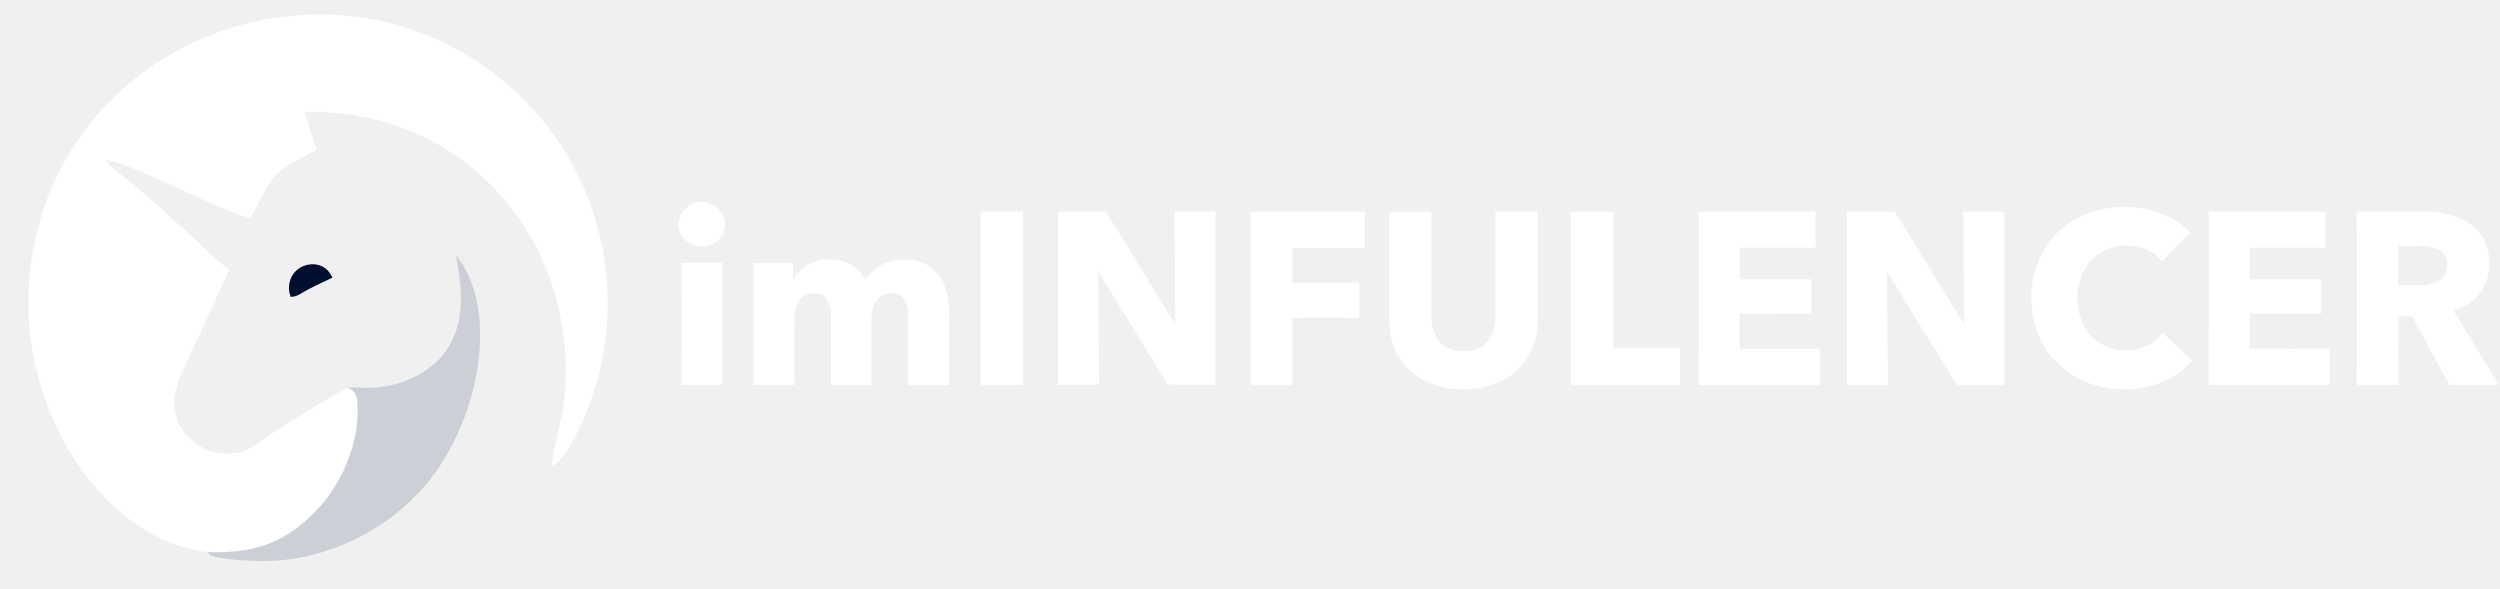
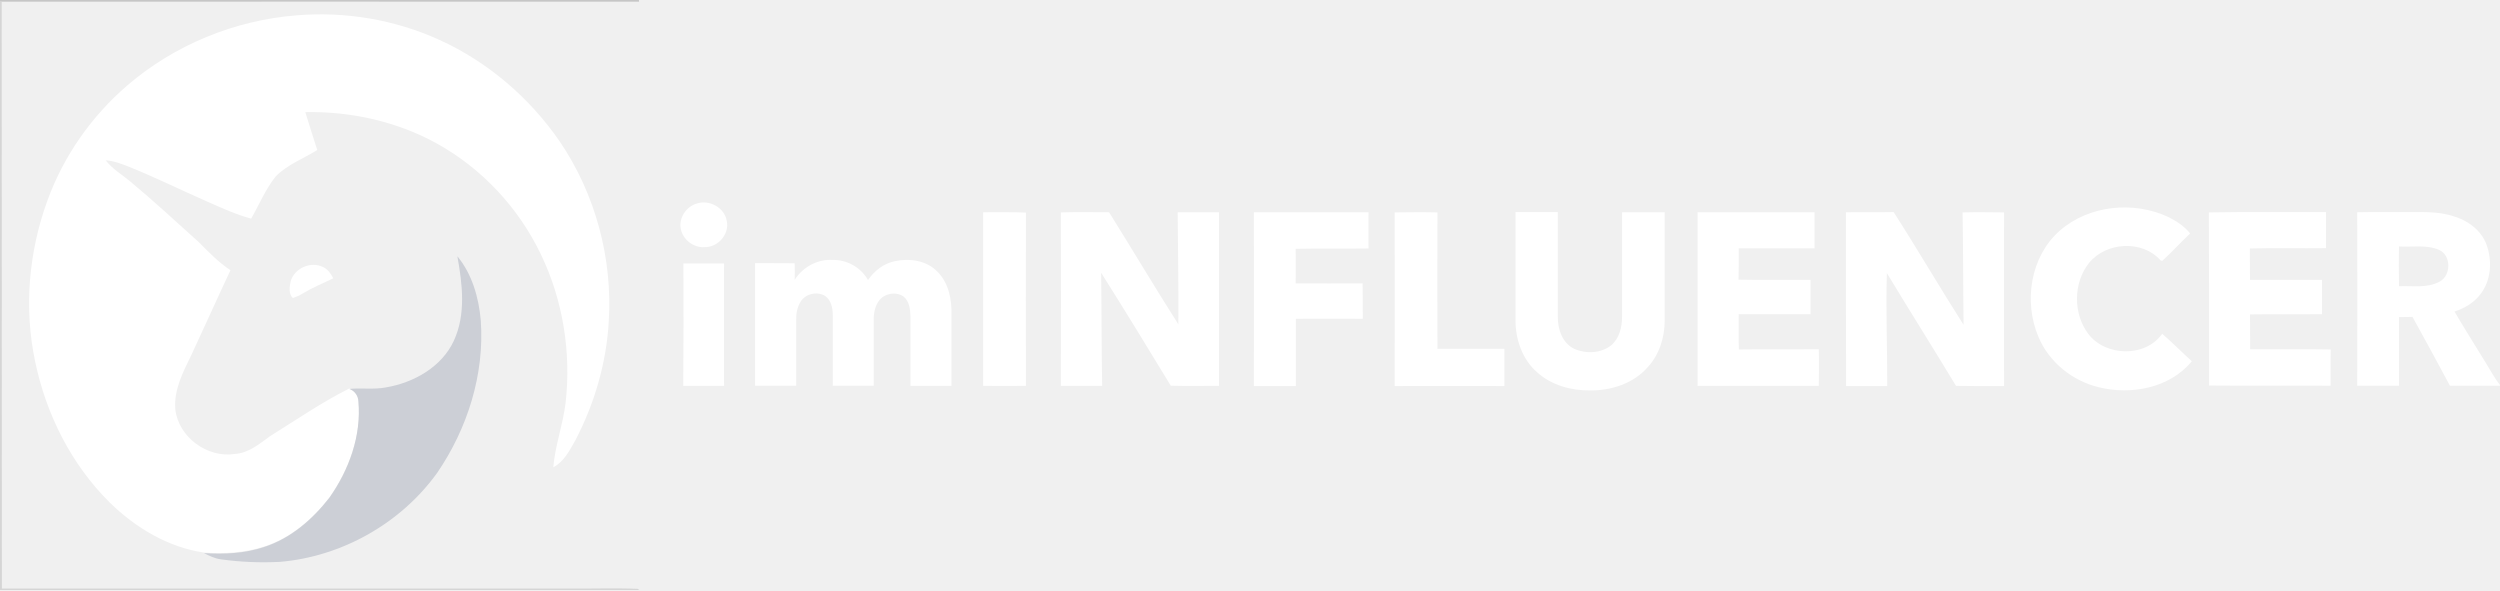
- <svg xmlns="http://www.w3.org/2000/svg" version="1.1" id="Layer_1" x="0px" y="0px" viewBox="0 0 1487 350" enable-background="new 0 0 1487 350" xml:space="preserve">
+ <svg xmlns="http://www.w3.org/2000/svg" version="1.1" id="Layer_1" x="0px" y="0px" viewBox="230 210 1483 350" style="enable-background:new 230 210 1483 350;" xml:space="preserve">
+   <style type="text/css">
+ 	.st0{opacity:0.71;fill:#B5B5B5;enable-background:new    ;}
+ 	.st1{opacity:0.82;fill:#CFCFCF;enable-background:new    ;}
+ 	.st2{fill:#FFFFFF;}
+ 	.st3{fill:#CCCFD6;}
+ </style>
+   <g id="_x23_b5b5b5b5">
+     <path class="st0" d="M230,210h379l0.1,1c-126,0-252-0.1-378.1,0l-1,0V210z" />
+   </g>
  <g id="_x23_ffffffff">
</g>
+   <g id="_x23_cfcfcfd0">
+     <path class="st1" d="M230,211.1l1,0c0.1,116,0,232,0.1,348c112,0,223.9,0,335.9,0c13.7,0.2,27.5-0.4,41.2,0.2   c0.3,0.2,0.8,0.5,1.1,0.7H230V211.1z" />
+   </g>
  <g id="_x23_000f30ff">
-     <path fill="#FFFFFF" d="M76.7,49.7c27.8-23.4,63-37.7,99.2-40.5c31.7-2.7,64.2,3.6,92.5,18.3c28,14.5,51.9,37,68.4,63.8   c18.5,30.7,27.1,67.1,24.1,102.8c-1.8,23.9-9,47.3-20.2,68.4c-3.2,5.5-6.5,11.6-12.4,14.7c1-13.6,6.2-26.6,7.4-40.2   c3.4-33-3.4-67-19.9-95.8c-14.1-24.8-35.5-45.4-60.9-58.3c-22.7-11.6-48.4-16.9-73.8-16.4c2.4,7.5,4.8,15,7.1,22.5   c-8,4.9-17.2,8.4-24.1,15c-6.6,7.6-10.1,17.2-15.3,25.8c-4.4-1.3-8.8-2.8-13.1-4.6c-19.6-8-38.5-17.7-58.2-25.7   c-4.9-1.8-9.8-4.1-15.1-4.2c5.8,6.6,13.7,11,20.1,17.1c10.1,8.5,19.8,17.5,29.6,26.3c8.3,7,15,15.8,24.3,21.6   c-9,19.6-17.8,39.3-27.1,58.8c-3.9,8.5-7.2,18.1-4.9,27.5c3.9,14.6,19.3,25.1,34.3,23c8.2-0.5,14.7-5.9,21.1-10.5   c15.5-9.7,30.7-20.1,47.1-28.4c3.5,1.1,5.5,4.4,5.6,8c1.6,20.2-5.8,40.4-17.4,56.7c-9.6,12.3-21.8,23.1-36.6,28.4   c-11.2,4.1-23.2,4.9-35,4.5c-19.6-2-37.8-11.7-52.6-24.3c-25.3-21.9-41.8-52.7-49.5-85c-8-33.5-5.2-69.2,6.9-101.4   C38.5,91.3,55.2,67.7,76.7,49.7z" />
-     <path fill="#FFFFFF" d="M1223.6,138.6c15.7-15.4,40.5-19.3,61-12c6.9,2.4,13.2,6.4,18.2,11.7c-5.6,5.8-11.4,11.4-17,17.1   c-10.1-13-31.9-12.2-42.4-0.1c-10.2,11.8-10.3,31-0.8,43.2c10.5,13.3,33.8,13.4,43.7-0.6c5.8,5.5,11.7,11.1,17.6,16.5   c-12.9,15.2-34.7,20-53.7,15.7c-16-3.3-30.5-14.2-37.1-29.3C1204.1,180.6,1207.3,154.4,1223.6,138.6z" />
-     <path fill="#FFFFFF" d="M583.2,125.8c8.4,0,16.9,0,25.3,0c0,34.4,0,68.7,0,103.1c-8.5,0-16.9,0-25.3,0   C583.2,194.6,583.2,160.2,583.2,125.8z" />
-     <path fill="#FFFFFF" d="M629.3,228.9c0-34.4,0-68.7,0-103.1c9.5,0,19,0,28.5,0c13.8,22.4,27.6,44.8,41.3,67.2   c-0.2-22.4-0.3-44.8-0.6-67.2c8.2,0,16.4,0,24.5,0c0,34.3,0,68.7,0,103c-9.5,0-19,0.1-28.5-0.1c-13.7-22.5-27.5-44.8-41.3-67.2   c0.4,22.4,0.2,44.9,0.6,67.3C645.7,228.9,637.5,228.9,629.3,228.9z" />
-     <path fill="#FFFFFF" d="M743.8,125.8c22.6,0,45.3,0,68,0c0,7.2,0,14.4,0,21.7c-14.4,0-28.7,0-43.1,0c0,6.9,0,13.8,0,20.6   c13.3,0,26.5,0,39.8,0c0,7,0,14,0,20.9c-13.3-0.1-26.5-0.1-39.7,0c0,13.3,0,26.6,0,39.9c-8.3,0-16.6,0-24.9,0   C743.8,194.5,743.8,160.2,743.8,125.8z" />
-     <path fill="#FFFFFF" d="M826.3,190.1c0-21.4,0-42.8,0-64.2c8.3,0,16.7,0,25.1,0c0,21.1,0,42.1,0,63.2c0,7.4,3.5,15.7,10.9,18.4   c7.7,2.8,17.8,1.7,23-5.1c3.7-4.9,4.4-11.4,4.2-17.4c0-19.7,0-39.5,0-59.2c8.4,0,16.8,0,25.1,0c0,22,0,43.9,0,65.9   c-0.1,12-5.7,24-15.5,31.2c-10.8,8.1-25.1,9.9-38.2,7.9c-11.2-1.7-22.1-7.8-28.2-17.5C828.2,206.5,826.3,198.2,826.3,190.1z" />
-     <path fill="#FFFFFF" d="M934.3,125.8c8.4,0,16.8,0,25.3,0c0,27,0,54,0,81c13.3,0,26.5,0,39.8,0c0,7.4,0,14.7,0,22.1   c-21.7,0-43.4,0-65.1,0C934.3,194.5,934.3,160.2,934.3,125.8z" />
-     <path fill="#FFFFFF" d="M1010.5,125.8c23.2,0,46.3,0,69.4,0c0,7.2,0,14.3,0,21.5c-15,0-30,0-45.1,0c0,6.3,0,12.5,0,18.8   c14.2,0,28.4,0,42.6,0c0,6.8,0,13.6,0,20.4c-14.2,0.1-28.5-0.1-42.7,0.1c0.1,6.9,0,13.8,0.1,20.8c15.9,0,31.8,0,47.6,0   c0,7.2,0,14.4,0,21.6c-24,0-48,0-72,0C1010.5,194.6,1010.5,160.2,1010.5,125.8z" />
-     <path fill="#FFFFFF" d="M1098.5,125.8c9.5,0,18.9,0,28.4,0c13.9,22.3,27.6,44.8,41.4,67.1c-0.2-22.4-0.3-44.8-0.6-67.1   c8.2,0,16.3,0,24.5,0c0,34.4,0,68.7,0,103.1c-9.4,0-18.9,0-28.3,0c-13.9-22.4-27.7-44.9-41.5-67.3c0,22.4,0.3,44.8,0.6,67.3   c-8.2,0-16.3,0-24.5,0C1098.5,194.6,1098.5,160.2,1098.5,125.8z" />
-     <path fill="#FFFFFF" d="M1313.8,125.8c23.1,0,46.3,0,69.4,0c0,7.2,0,14.3,0,21.5c-15,0-30.1,0-45.1,0c0,6.3,0,12.5,0,18.8   c14.2,0,28.4,0,42.6,0c0,6.8,0,13.6,0,20.4c-14.2,0-28.4,0-42.6,0c0,6.9,0,13.9,0,20.8c15.9,0.1,31.8,0,47.7,0c0,7.2,0,14.4,0,21.6   c-24,0-48,0-72.1,0C1313.9,194.5,1313.8,160.2,1313.8,125.8z" />
-     <path fill="#FFFFFF" d="M1401.8,125.8c13.7,0,27.5,0,41.2,0c9.5,0.2,19.4,2.2,27.2,8.1c13.8,10.5,14.1,34,0.6,44.9   c-3.3,2.9-7.3,4.7-11.4,6.1c8.9,14.7,18,29.2,26.8,44c-9.8,0-19.5,0-29.3,0c-7.5-13.6-14.8-27.2-22.2-40.8c-2.7,0-5.4,0-8.1,0   c-0.1,13.6-0.1,27.2,0,40.8c-8.3,0-16.5,0-24.8,0C1401.9,194.5,1401.8,160.2,1401.8,125.8 M1426.5,146.3c0,7.8,0,15.6,0,23.4   c7.9-0.4,16.4,1.3,23.7-2.5c7.4-3.4,7.5-16.1-0.3-19.1C1442.5,145.1,1434.3,146.6,1426.5,146.3z" />
-     <path fill="#000F30" d="M176.1,161.1c4.5-4.4,12.3-5.4,17.4-1.5c2,1.4,3.1,3.5,4.3,5.5c-6.4,3.1-12.9,5.9-19,9.6   c-1.8,1.1-3.8,1.9-5.9,1.9C170.8,171.4,171.9,164.9,176.1,161.1z" />
+     <path class="st2" d="M305.6,260.6c27.9-24,63.7-38.6,100.3-41.5c28.8-2.4,58.2,2.5,84.6,14.5c28.8,13,53.7,34.4,71.6,60.4   c21.1,31.1,31.4,69.4,29,106.9c-1.4,24.4-8.4,48.4-19.7,70.1c-3.4,6-6.8,12.9-13.2,16.2c1.1-12.9,5.7-25.2,7.3-38.1   c3.4-30-1.5-60.9-14.6-88.1c-13.2-27.7-35.1-51.2-62-66C465.3,282,438,276,411.1,276.5c2.3,7.5,4.7,15,7.1,22.5   c-8.2,5.1-17.7,8.6-24.6,15.6c-6.1,7.6-9.8,16.7-14.6,25.1c-8.9-2.4-17.4-6.3-25.8-10c-15.7-6.9-31.1-14.5-47-20.9   c-4.4-1.7-8.8-3.4-13.5-3.7c3.9,5.1,9.6,8.4,14.5,12.5c14,11.6,27.3,24,40.9,36.2c5.8,5.9,11.7,11.9,18.6,16.5   c-7.8,16.6-15.3,33.4-23.1,50.1c-4.9,10.1-10.6,20.8-9.6,32.4c1.8,16.4,18.9,29,35.2,26.5c8.2-0.5,14.6-5.9,20.9-10.5   c15.6-9.7,30.8-20.2,47.2-28.4c3.2,1.2,5.3,4.1,5.4,7.5c1.8,20.4-5.7,40.7-17.3,57.2c-10,12.9-23,24.1-38.7,29.1   c-11.5,3.7-23.7,4.4-35.6,3.6c-21.4-3.1-40.8-14.8-56.1-29.8c-22.7-22.5-37.6-52.2-44.1-83.3c-6.8-31.8-3.9-65.4,7.3-95.9   C267.7,302.6,284.3,278.9,305.6,260.6z" />
+     <path class="st2" d="M1451.9,346.8c17.3-15.1,43.7-17.7,64.3-8.1c4.8,2.4,9.6,5.5,13,9.8c-5.7,5.3-10.9,11.1-16.6,16.3   c-0.3-0.1-0.8-0.3-1-0.4c-10.8-12.2-32.3-10.9-42.4,1.6c-9.4,11.8-9.5,30.1-0.4,42.1c10.3,13.5,33.9,14,43.8-0.1   c6.1,5.2,11.7,11,17.6,16.3c-13.1,15.9-36,20.2-55.3,15.4c-15.6-3.8-29.5-14.9-35.7-29.9C1430.3,389,1434.4,362.1,1451.9,346.8z" />
+     <path class="st2" d="M813.2,335.9c8.5,0.1,16.9-0.2,25.4,0.2c-0.1,34.3-0.1,68.5,0,102.8c-8.5,0.1-16.9,0-25.4,0   C813.2,404.6,813.2,370.2,813.2,335.9z" />
+     <path class="st2" d="M859.3,336c9.5-0.3,19-0.1,28.6-0.1c13.8,22.1,27.1,44.5,41.1,66.5c0.2-22.2-0.3-44.3-0.4-66.5   c8.2,0,16.3,0,24.5,0c0,34.3,0,68.7,0,103c-9.5-0.1-19,0.2-28.6-0.1c-13.6-22.4-27.3-44.8-41.3-67c0.3,22.4,0.2,44.7,0.6,67.1   c-8.2,0-16.4,0-24.5,0C859.4,404.6,859.4,370.3,859.3,336z" />
+     <path class="st2" d="M973.8,335.9c22.7,0,45.3,0,68,0c0,7.2-0.1,14.4,0,21.5c-14.4,0.2-28.8-0.1-43.2,0.2c0.1,6.8,0,13.7,0,20.5   c13.2,0,26.4,0.1,39.7,0c0.1,7,0.1,14,0.1,21c-13.2-0.1-26.5,0-39.7,0c0,13.3,0,26.6,0,39.9c-8.3,0-16.6,0-24.9,0   C973.9,404.5,973.8,370.2,973.8,335.9z" />
+     <path class="st2" d="M1057.3,336c8.4-0.1,16.9-0.2,25.4,0c-0.1,27-0.1,53.9,0,80.9c13.3,0,26.5,0,39.7,0c0,7.4,0,14.7,0,22.1   c-21.7-0.1-43.4,0-65.1,0C1057.4,404.6,1057.4,370.3,1057.3,336z" />
+     <path class="st2" d="M1129,335.8c8.3,0,16.7,0,25.1,0c0,20.7,0,41.5,0,62.2c-0.1,7.4,2.8,15.7,9.9,19c6.9,3,15.8,2.6,21.8-2.2   c4.8-4.1,6.4-10.7,6.4-16.8c0-20.7,0-41.4,0-62.1c8.4,0,16.8,0,25.3,0c0,21.4,0,42.8,0,64.1c0,10-3.1,20.2-9.9,27.6   c-8.5,9.9-21.9,14.2-34.6,14c-11.1,0.1-22.6-3.1-31-10.6c-8.9-7.6-13-19.5-13-30.9C1129,378.6,1129,357.2,1129,335.8z" />
+     <path class="st2" d="M1237,335.9c23.1,0,46.3,0,69.4,0c0,7.1,0,14.3,0,21.4c-15,0-30,0-45,0c0,6.2,0.1,12.4-0.1,18.6   c14.2,0.3,28.4,0,42.7,0.1c0,6.8,0,13.6,0,20.4c-14.2,0-28.4,0-42.6,0c0.1,7-0.2,14,0.1,20.9c15.8-0.2,31.6,0,47.4-0.1   c0.2,7.2,0.1,14.5,0,21.7c-24,0-48,0-71.9,0C1237,404.6,1237,370.2,1237,335.9z" />
+     <path class="st2" d="M1325,335.9c9.4-0.1,18.8,0.1,28.3-0.1c14.2,22.1,27.4,44.8,41.5,66.9c-0.3-22.2-0.2-44.5-0.6-66.7   c8.2-0.2,16.4-0.1,24.6,0c-0.1,34.3,0,68.6,0,103c-9.5,0-19,0.1-28.5-0.1c-13.5-22.4-27.5-44.5-41-66.9c-0.7,22.3,0.3,44.7,0.2,67   c-8.2,0-16.3,0-24.4,0C1325,404.5,1325,370.2,1325,335.9z" />
+     <path class="st2" d="M1540.3,336c23.1-0.4,46.3-0.1,69.5-0.2c0,7.1,0,14.2,0,21.4c-15.1,0.2-30.2-0.2-45.2,0.2   c0.1,6.2,0,12.4,0.1,18.6c14.2,0,28.4,0,42.7,0c0,6.8,0,13.6,0,20.4c-14.2,0.1-28.5-0.1-42.7,0.1c0.1,6.9,0,13.8,0.1,20.7   c15.9,0.1,31.9-0.2,47.8,0.1c-0.2,7.2,0,14.3-0.1,21.5c-24-0.1-48,0.1-72.1-0.1C1540.4,404.6,1540.5,370.3,1540.3,336z" />
+     <path class="st2" d="M1628.3,335.9c9.2-0.2,18.4,0,27.6-0.1c10,0.1,20.3-0.7,29.9,2.6c8.3,2.5,16.1,8.3,19.2,16.7   c3.5,9.6,2.8,21.2-3.6,29.4c-3.8,5.1-9.5,8.4-15.4,10.3c5.4,9.2,11.1,18.3,16.7,27.4c3.5,5.4,6.3,11.1,10.3,16.2v0.4   c-9.9,0-19.8,0.1-29.7,0c-7.3-13.6-14.7-27.3-22.2-40.8c-2.7,0-5.3,0.1-8,0.1c0,13.6,0,27.1,0,40.7c-8.3,0-16.5,0-24.8,0   C1628.4,404.6,1628.4,370.3,1628.3,335.9 M1653.1,356.2c-0.2,7.9-0.1,15.7,0,23.6c8-0.4,16.6,1.3,24-2.7c7-3.6,7.1-15.7-0.3-18.9   C1669.3,355,1660.9,356.7,1653.1,356.2z" />
+     <path class="st2" d="M402.4,377c2.1-7.9,12-12.2,19.2-8.6c2.9,1.3,4.7,4,6.1,6.7c-6.2,2.9-12.5,5.6-18.3,9.1   c-1.8,1.1-3.8,1.9-5.7,2.6C401.1,384.3,401.7,380.3,402.4,377z" />
  </g>
-   <g id="_x23_6e84c0ff">
-     <path fill="#FFFFFF" d="M416.2,120.2c7-0.8,14.4,4.5,15.1,11.8c1,7.5-5.7,14.7-13.2,14.6c-7.2,0.6-14.3-5.4-14.5-12.7   C403.4,127,409.3,120.6,416.2,120.2z" />
-     <path fill="#FFFFFF" d="M486.9,154.9c7.6-1.5,16.4-0.5,22.5,4.7c2.2,1.8,3.8,4.2,5.6,6.4c2.1-2.2,3.9-4.8,6.4-6.6   c6.7-5,15.6-6,23.6-4.3c8,1.8,14.5,8.1,17.2,15.8c2.6,6.8,2.4,14.1,2.3,21.2c0,12.3,0,24.6,0,36.9c-8.1,0-16.2,0-24.3,0   c0-13.6,0-27.3,0-40.9c-0.2-4.2-0.6-9.2-4.1-12.1c-4.3-2.9-10.8-2-14.1,2c-2.8,3.4-3.6,7.8-3.6,12.1c0,13,0,25.9,0,38.9   c-8.1,0-16.2,0-24.2,0c0-14,0-27.9,0-41.9c0-4.1-1-8.9-4.6-11.4c-4.5-2.6-10.9-1.4-14,2.8c-2.2,3.1-3.1,6.9-3.1,10.6   c-0.1,13.3,0,26.6,0,39.9c-8.1,0-16.2,0-24.3,0c0-24.2,0-48.4,0-72.6c7.8,0,15.7,0,23.5,0.1c0,3.3,0,6.5-0.1,9.8   C475,160.6,480.5,156.2,486.9,154.9z" />
-     <path fill="#FFFFFF" d="M405.4,156.3c8-0.1,16.1,0,24.1,0c0,24.2,0,48.4,0,72.6c-8,0-16.1,0-24.1,0   C405.5,204.7,405.5,180.5,405.4,156.3z" />
+   <g id="_x23_6d84c1ff">
+     <path class="st2" d="M643.5,330.7c7.3-2.4,16.3,2.5,17.6,10.3c1.8,7.8-5.2,15.8-13.1,15.6c-6.4,0.5-12.8-4.3-14.1-10.6   C632.4,339.4,637.1,332.4,643.5,330.7z" />
+     <path class="st2" d="M701.4,376c4.8-7.6,13.6-12.4,22.6-11.8c8.5-0.2,16.7,4.5,20.9,11.9c3.8-5.5,9.4-9.9,16.1-11.2   c8.6-1.8,18.6-0.4,24.9,6.1c6.9,6.7,8.8,16.8,8.5,26c0,14,0,27.9,0,41.9c-8.1,0-16.2,0-24.3,0c0-13.6,0-27.3,0-40.9   c-0.1-4.2-0.6-9.2-4.1-12.1c-4.5-3.1-11.4-1.9-14.6,2.5c-2.4,3.3-3.2,7.5-3.1,11.5c0,13,0,26,0,38.9c-8.1,0-16.2,0-24.3,0   c0-13.9,0-27.9,0-41.8c0-4.2-0.9-8.9-4.6-11.5c-4.7-2.8-11.6-1.3-14.5,3.5c-2,3.2-2.7,7.1-2.6,10.9c0,13,0,25.9,0,38.9   c-8.1,0-16.2,0-24.4,0c0-24.2,0-48.4,0-72.7c7.8,0.1,15.7-0.1,23.5,0.1C701.5,369.6,701.5,372.8,701.4,376z" />
+     <path class="st2" d="M635.4,366.3c8,0,16.1,0,24.1,0c0,24.2-0.1,48.4,0,72.6c-8.1,0-16.1,0-24.2,0   C635.5,414.7,635.5,390.5,635.4,366.3z" />
  </g>
  <g id="_x23_cccfd6ff">
-     <path fill="#CCCFD6" d="M271.2,151.8c10.3,12.6,14,29.3,14.4,45.2c0.3,28.9-9,57.6-24.9,81.6c-19.9,29-52.6,48.9-87.4,53.9   c-10.3,1.6-20.8,1.3-31.2,0.6c-5.3-0.5-10.7-0.8-15.8-2.4c-1.3-0.2-2-1.3-2.7-2.3c11.8,0.4,23.9-0.4,35-4.5   c14.8-5.3,27-16.1,36.6-28.4c11.6-16.4,19-36.5,17.4-56.7c-0.1-3.6-2.1-6.9-5.6-8c3.9-0.8,7.9,0,11.9-0.1   c14.7-0.1,29.5-5.3,40.4-15.2c8.8-7.9,13.5-19.5,14.5-31.2C274.9,173.3,273.1,162.4,271.2,151.8z" />
+     <path class="st3" d="M501.3,362c8.8,10.7,12.7,24.5,13.9,38.1c2.3,31.9-7.9,64.1-25.8,90.3c-21.5,30-56.6,49.8-93.4,52.9   c-11.7,0.6-23.4,0.1-35-1.5c-3.6-0.5-6.9-2.1-10-3.7c12,0.8,24.2,0.2,35.6-3.6c15.7-5,28.7-16.3,38.7-29.1   c11.7-16.5,19.1-36.8,17.3-57.2c-0.1-3.4-2.2-6.3-5.4-7.5c7.2-0.7,14.6,0.5,21.8-0.9c16.4-2.8,32.9-12,40.2-27.6   C506.5,396.4,504.3,378.5,501.3,362z" />
  </g>
</svg>
